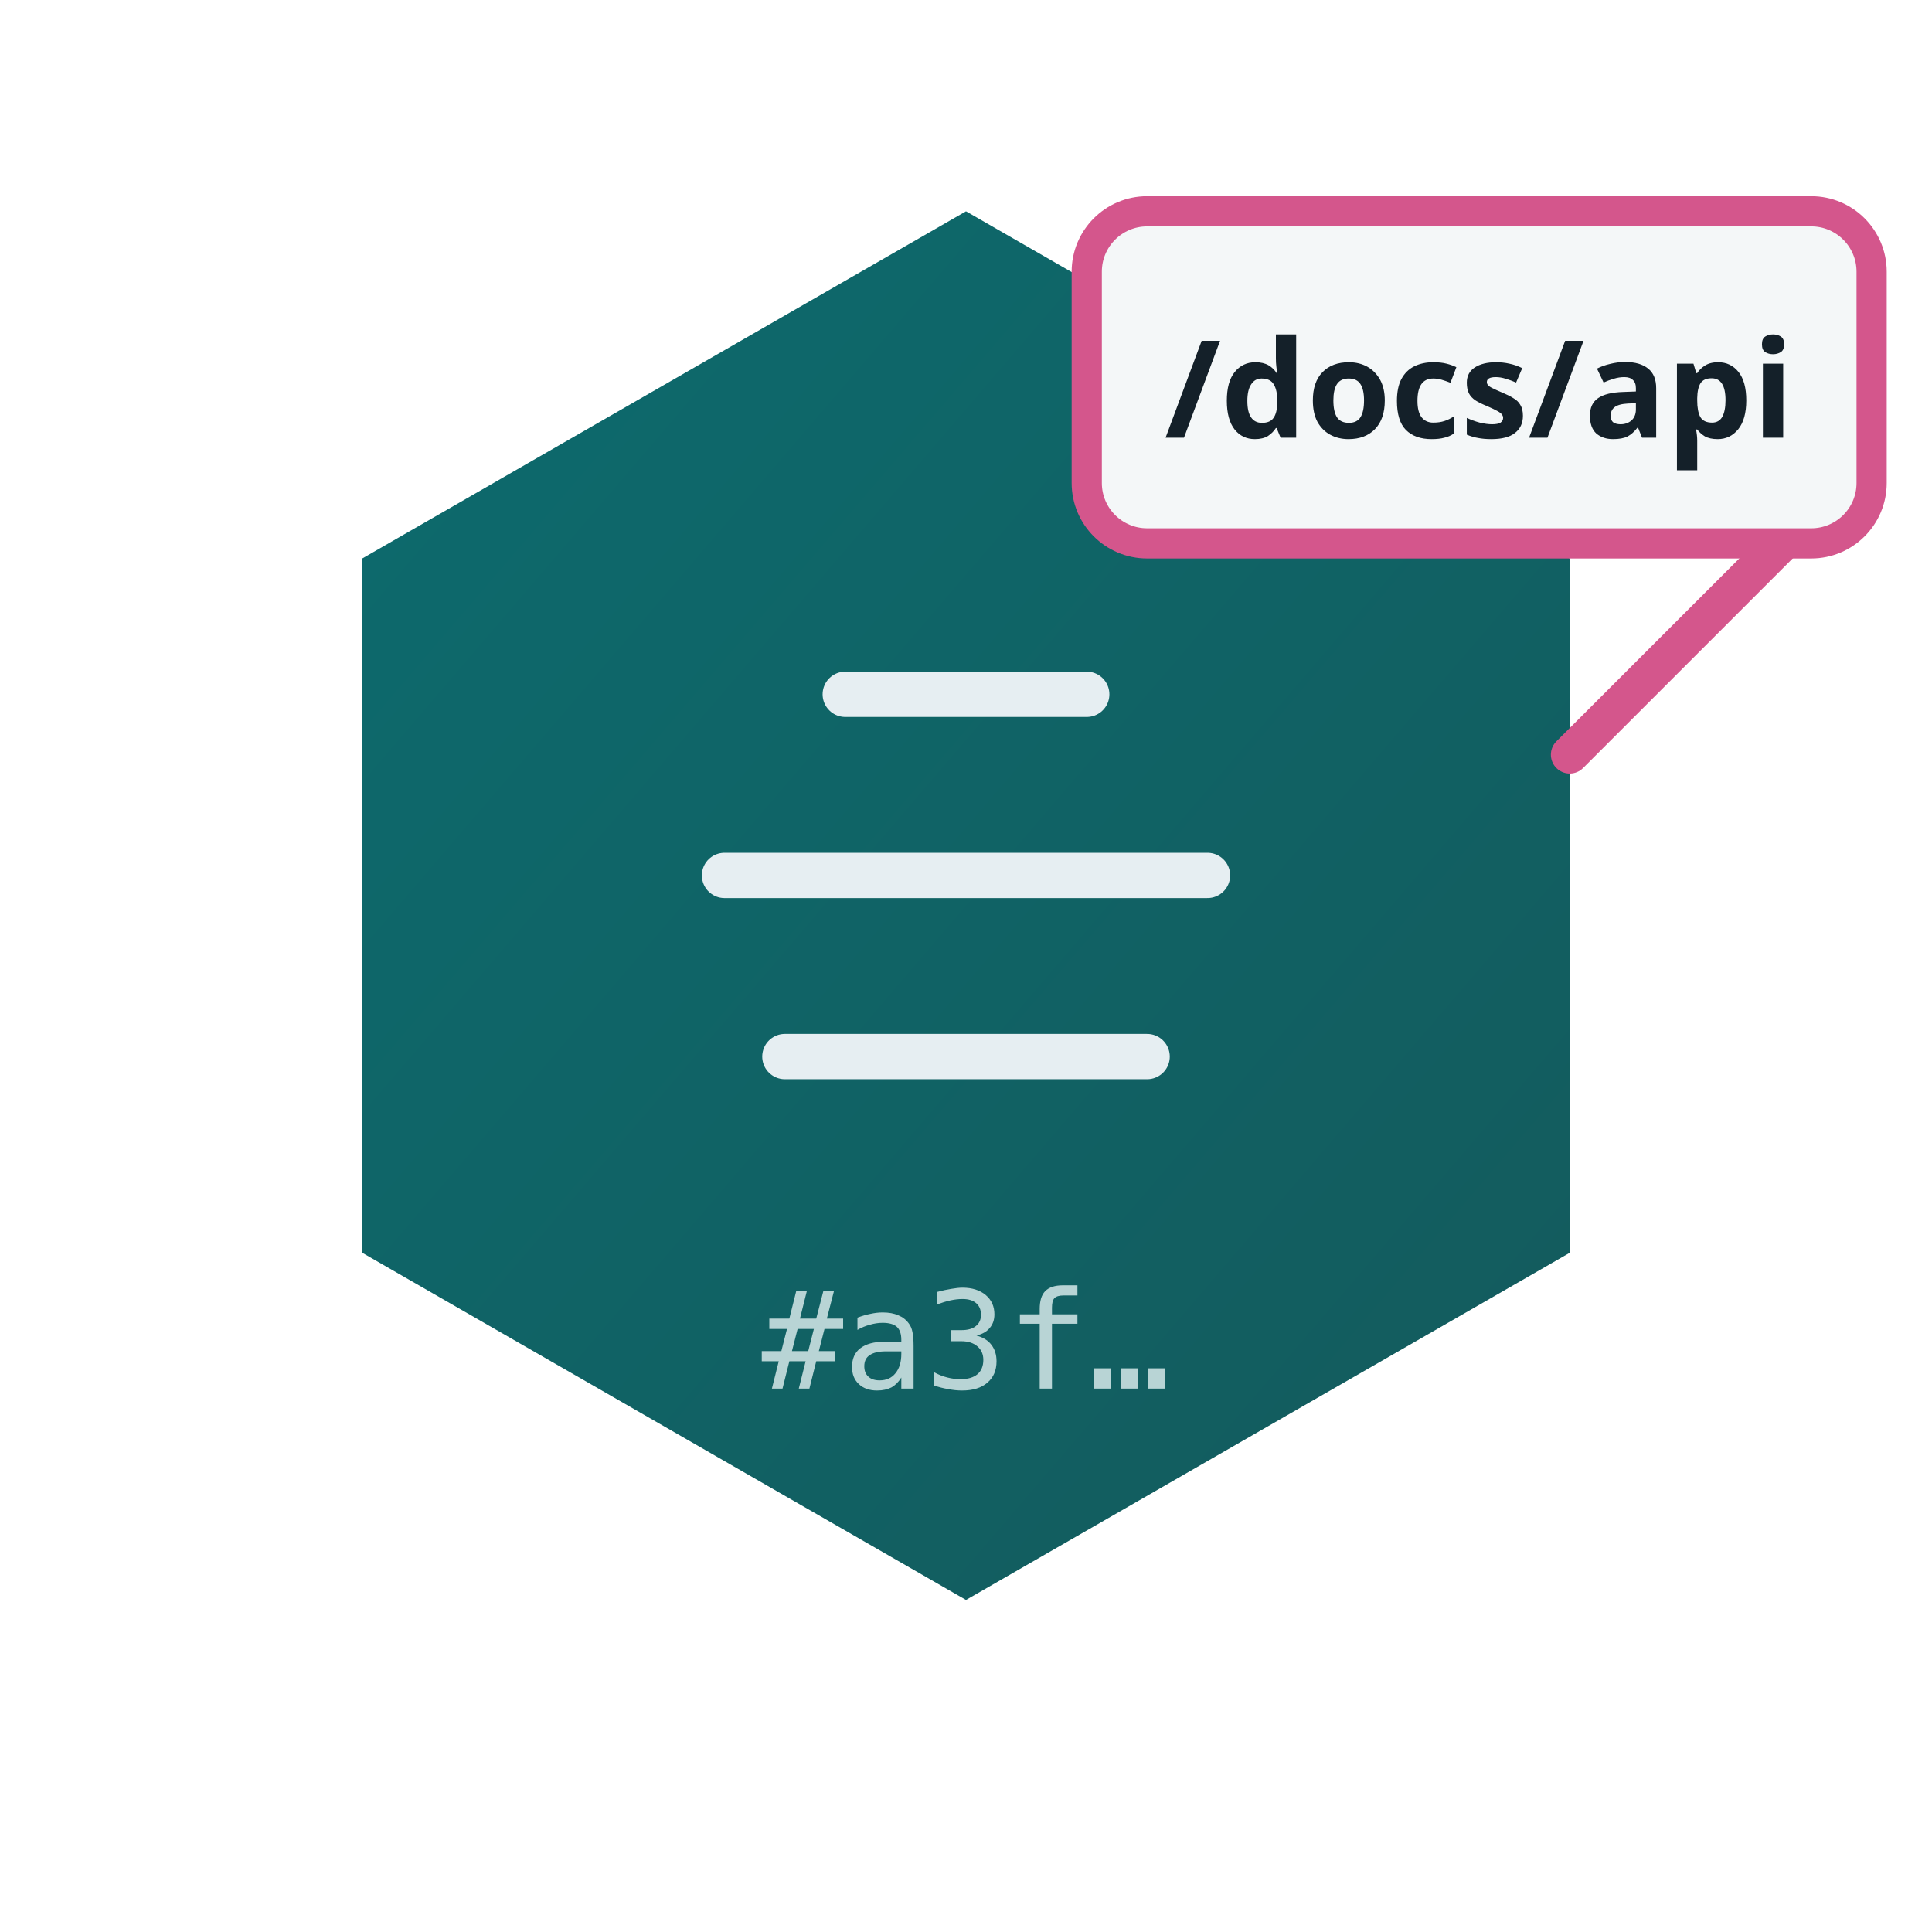
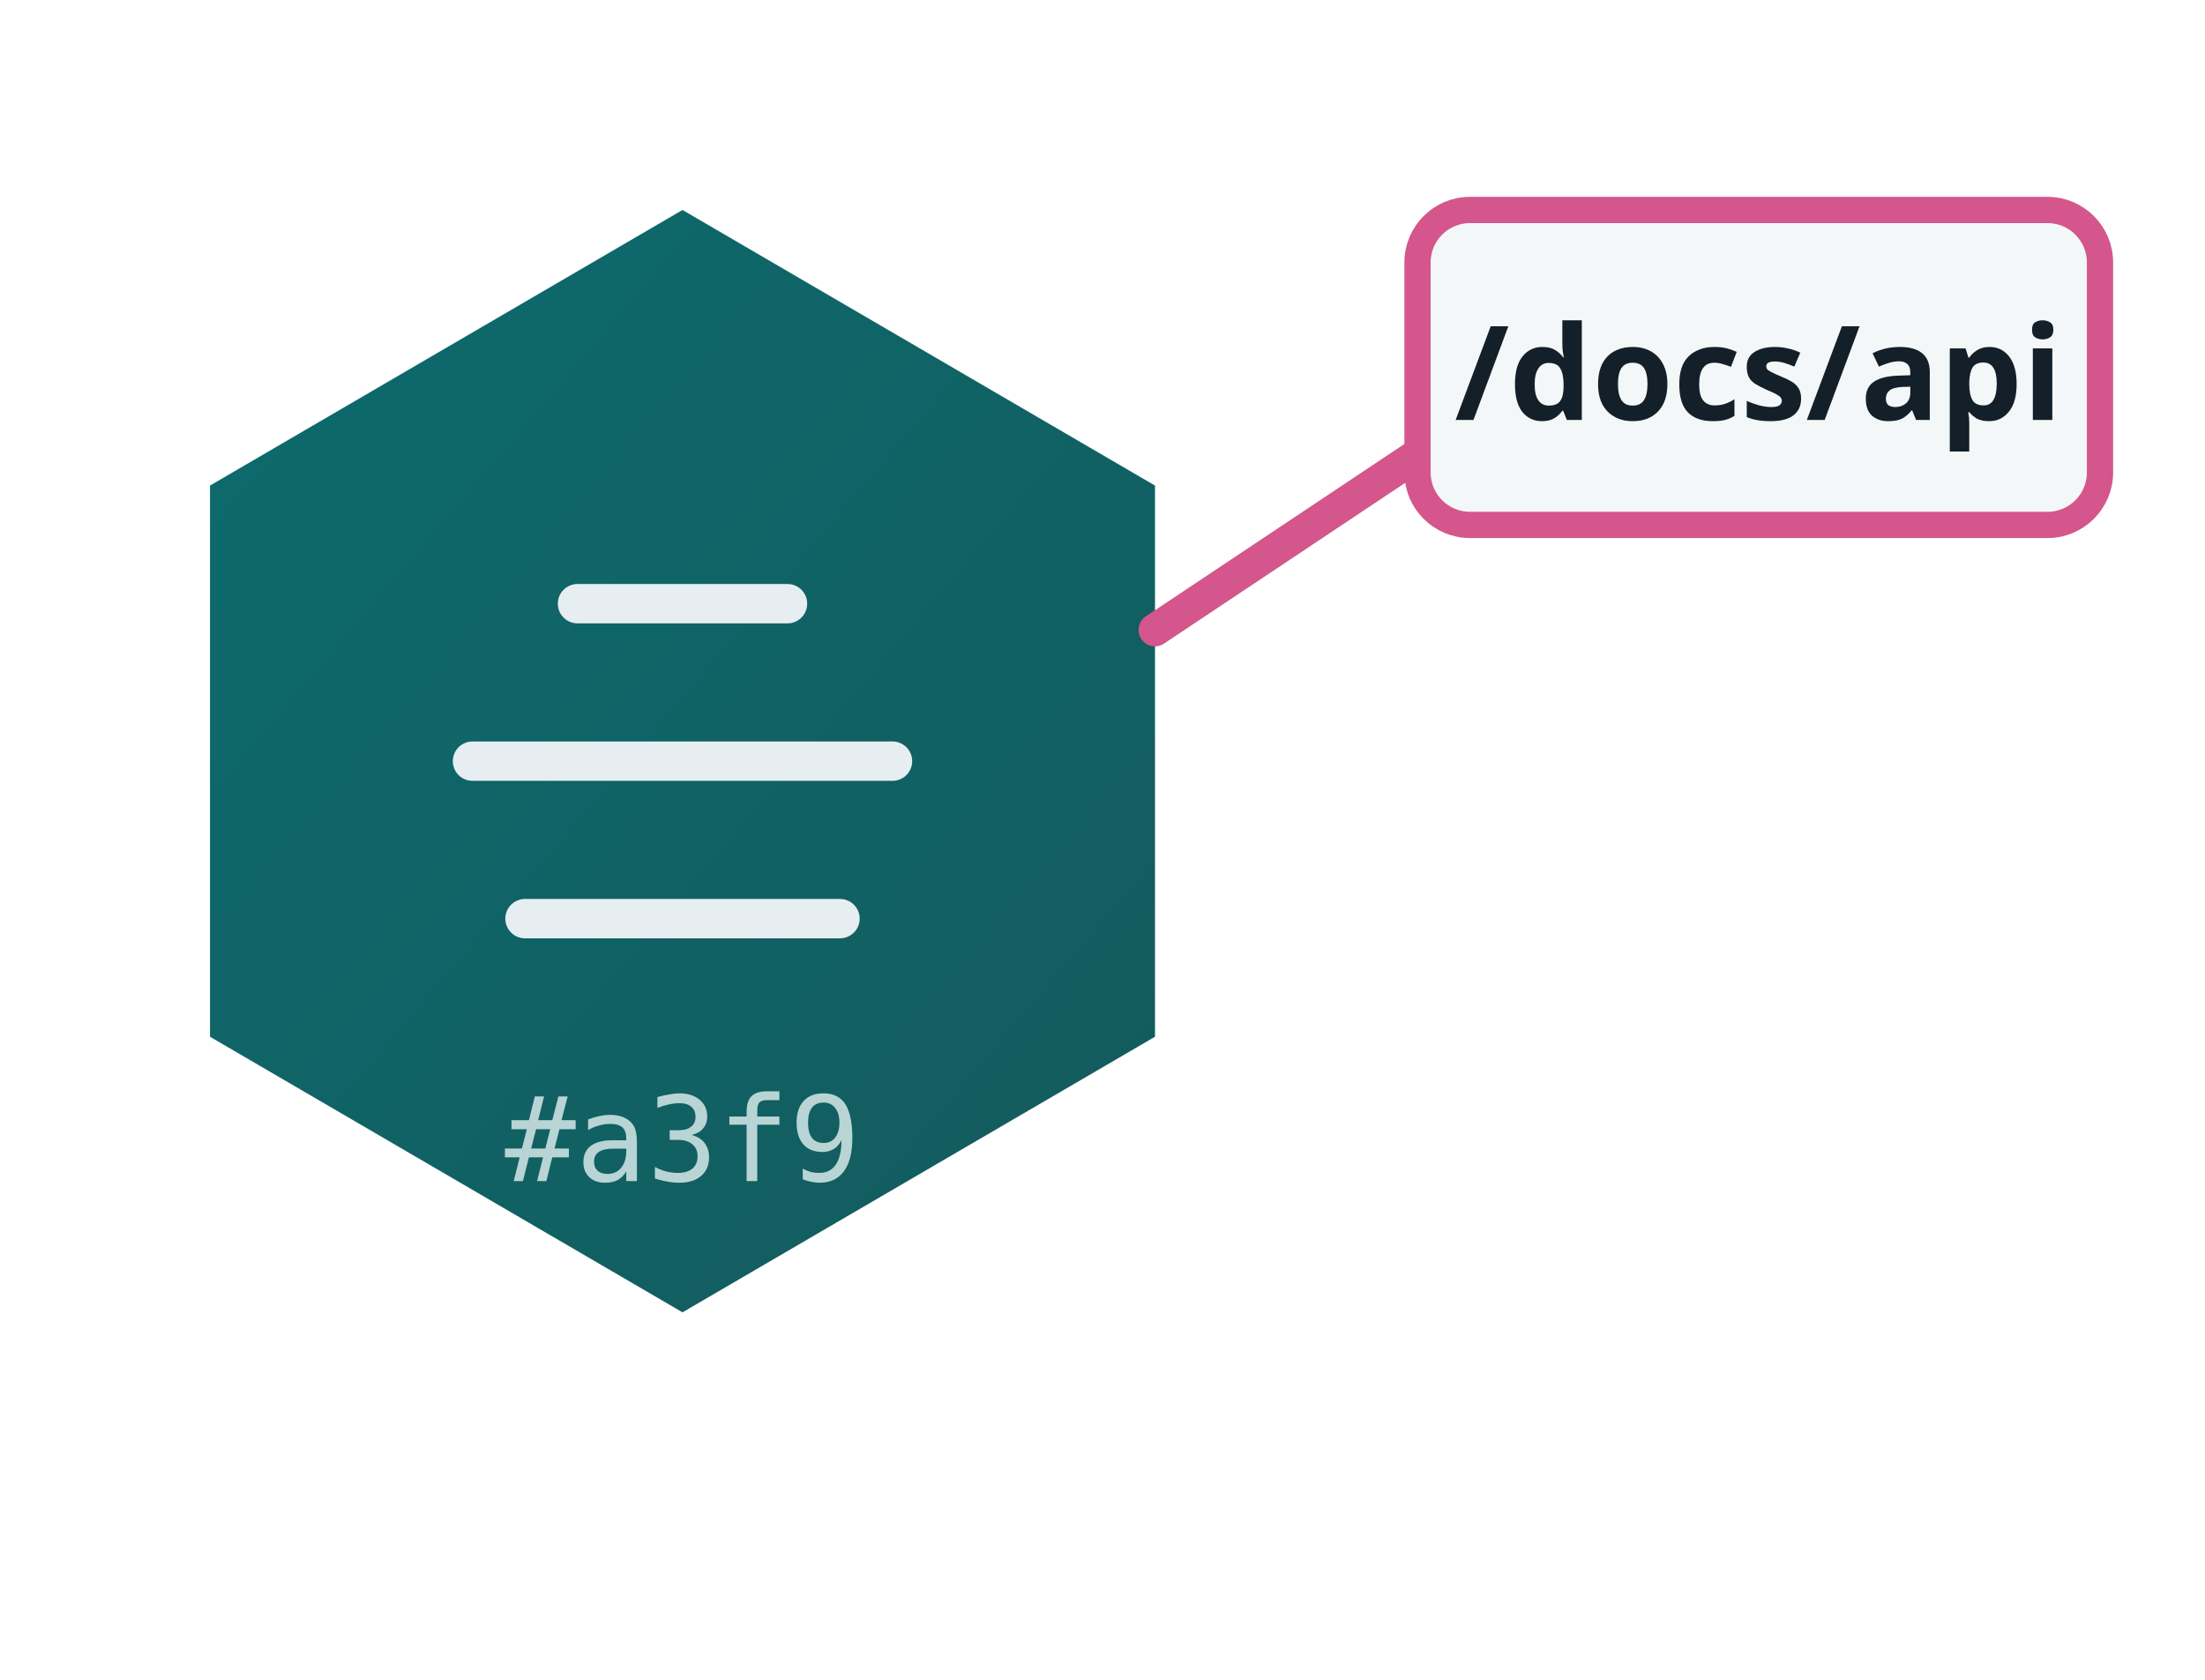
- <svg xmlns="http://www.w3.org/2000/svg" viewBox="0 0 128 128" role="img" aria-label="Navigating by content — stable hash core with detachable name label">
+ <svg xmlns="http://www.w3.org/2000/svg" viewBox="0 0 168 128" width="168" height="128" role="img" aria-labelledby="title desc">
  <defs>
    <linearGradient id="core" x1="0%" y1="0%" x2="100%" y2="100%">
      <stop offset="0%" stop-color="#0c6b6e" />
      <stop offset="100%" stop-color="#145a5c" />
    </linearGradient>
  </defs>
-   <path fill="url(#core)" d="M64 14 L104 37 V83 L64 106 L24 83 V37 Z" />
-   <path fill="none" stroke="#e6eef2" stroke-width="3" stroke-linecap="round" d="M48 58h32M52 70h24M56 46h16" />
-   <text x="64" y="92" text-anchor="middle" fill="#b8d4d5" font-family="IBM Plex Mono, monospace" font-size="9">#a3f…</text>
-   <line x1="104" y1="50" x2="118" y2="36" stroke="#d4568c" stroke-width="2.5" stroke-linecap="round" />
-   <rect x="72" y="14" width="52" height="22" rx="4" fill="#f4f7f8" stroke="#d4568c" stroke-width="2" />
-   <text x="98" y="29" text-anchor="middle" fill="#142029" font-family="Syne, sans-serif" font-size="9" font-weight="700">/docs/api</text>
+   <path fill="url(#core)" d="M52 16 L88 37 V79 L52 100 L16 79 V37 Z" />
+   <path fill="none" stroke="#e6eef2" stroke-width="3" stroke-linecap="round" d="M36 58h32M40 70h24M44 46h16" />
+   <text x="52" y="90" text-anchor="middle" fill="#b8d4d5" font-family="ui-monospace, Consolas, monospace" font-size="9">#a3f9</text>
+   <line x1="88" y1="48" x2="112" y2="32" stroke="#d4568c" stroke-width="2.5" stroke-linecap="round" />
+   <rect x="108" y="16" width="52" height="24" rx="4" fill="#f4f7f8" stroke="#d4568c" stroke-width="2" />
+   <text x="134" y="32" text-anchor="middle" fill="#142029" font-family="Segoe UI, sans-serif" font-size="10" font-weight="700">/docs/api</text>
</svg>
